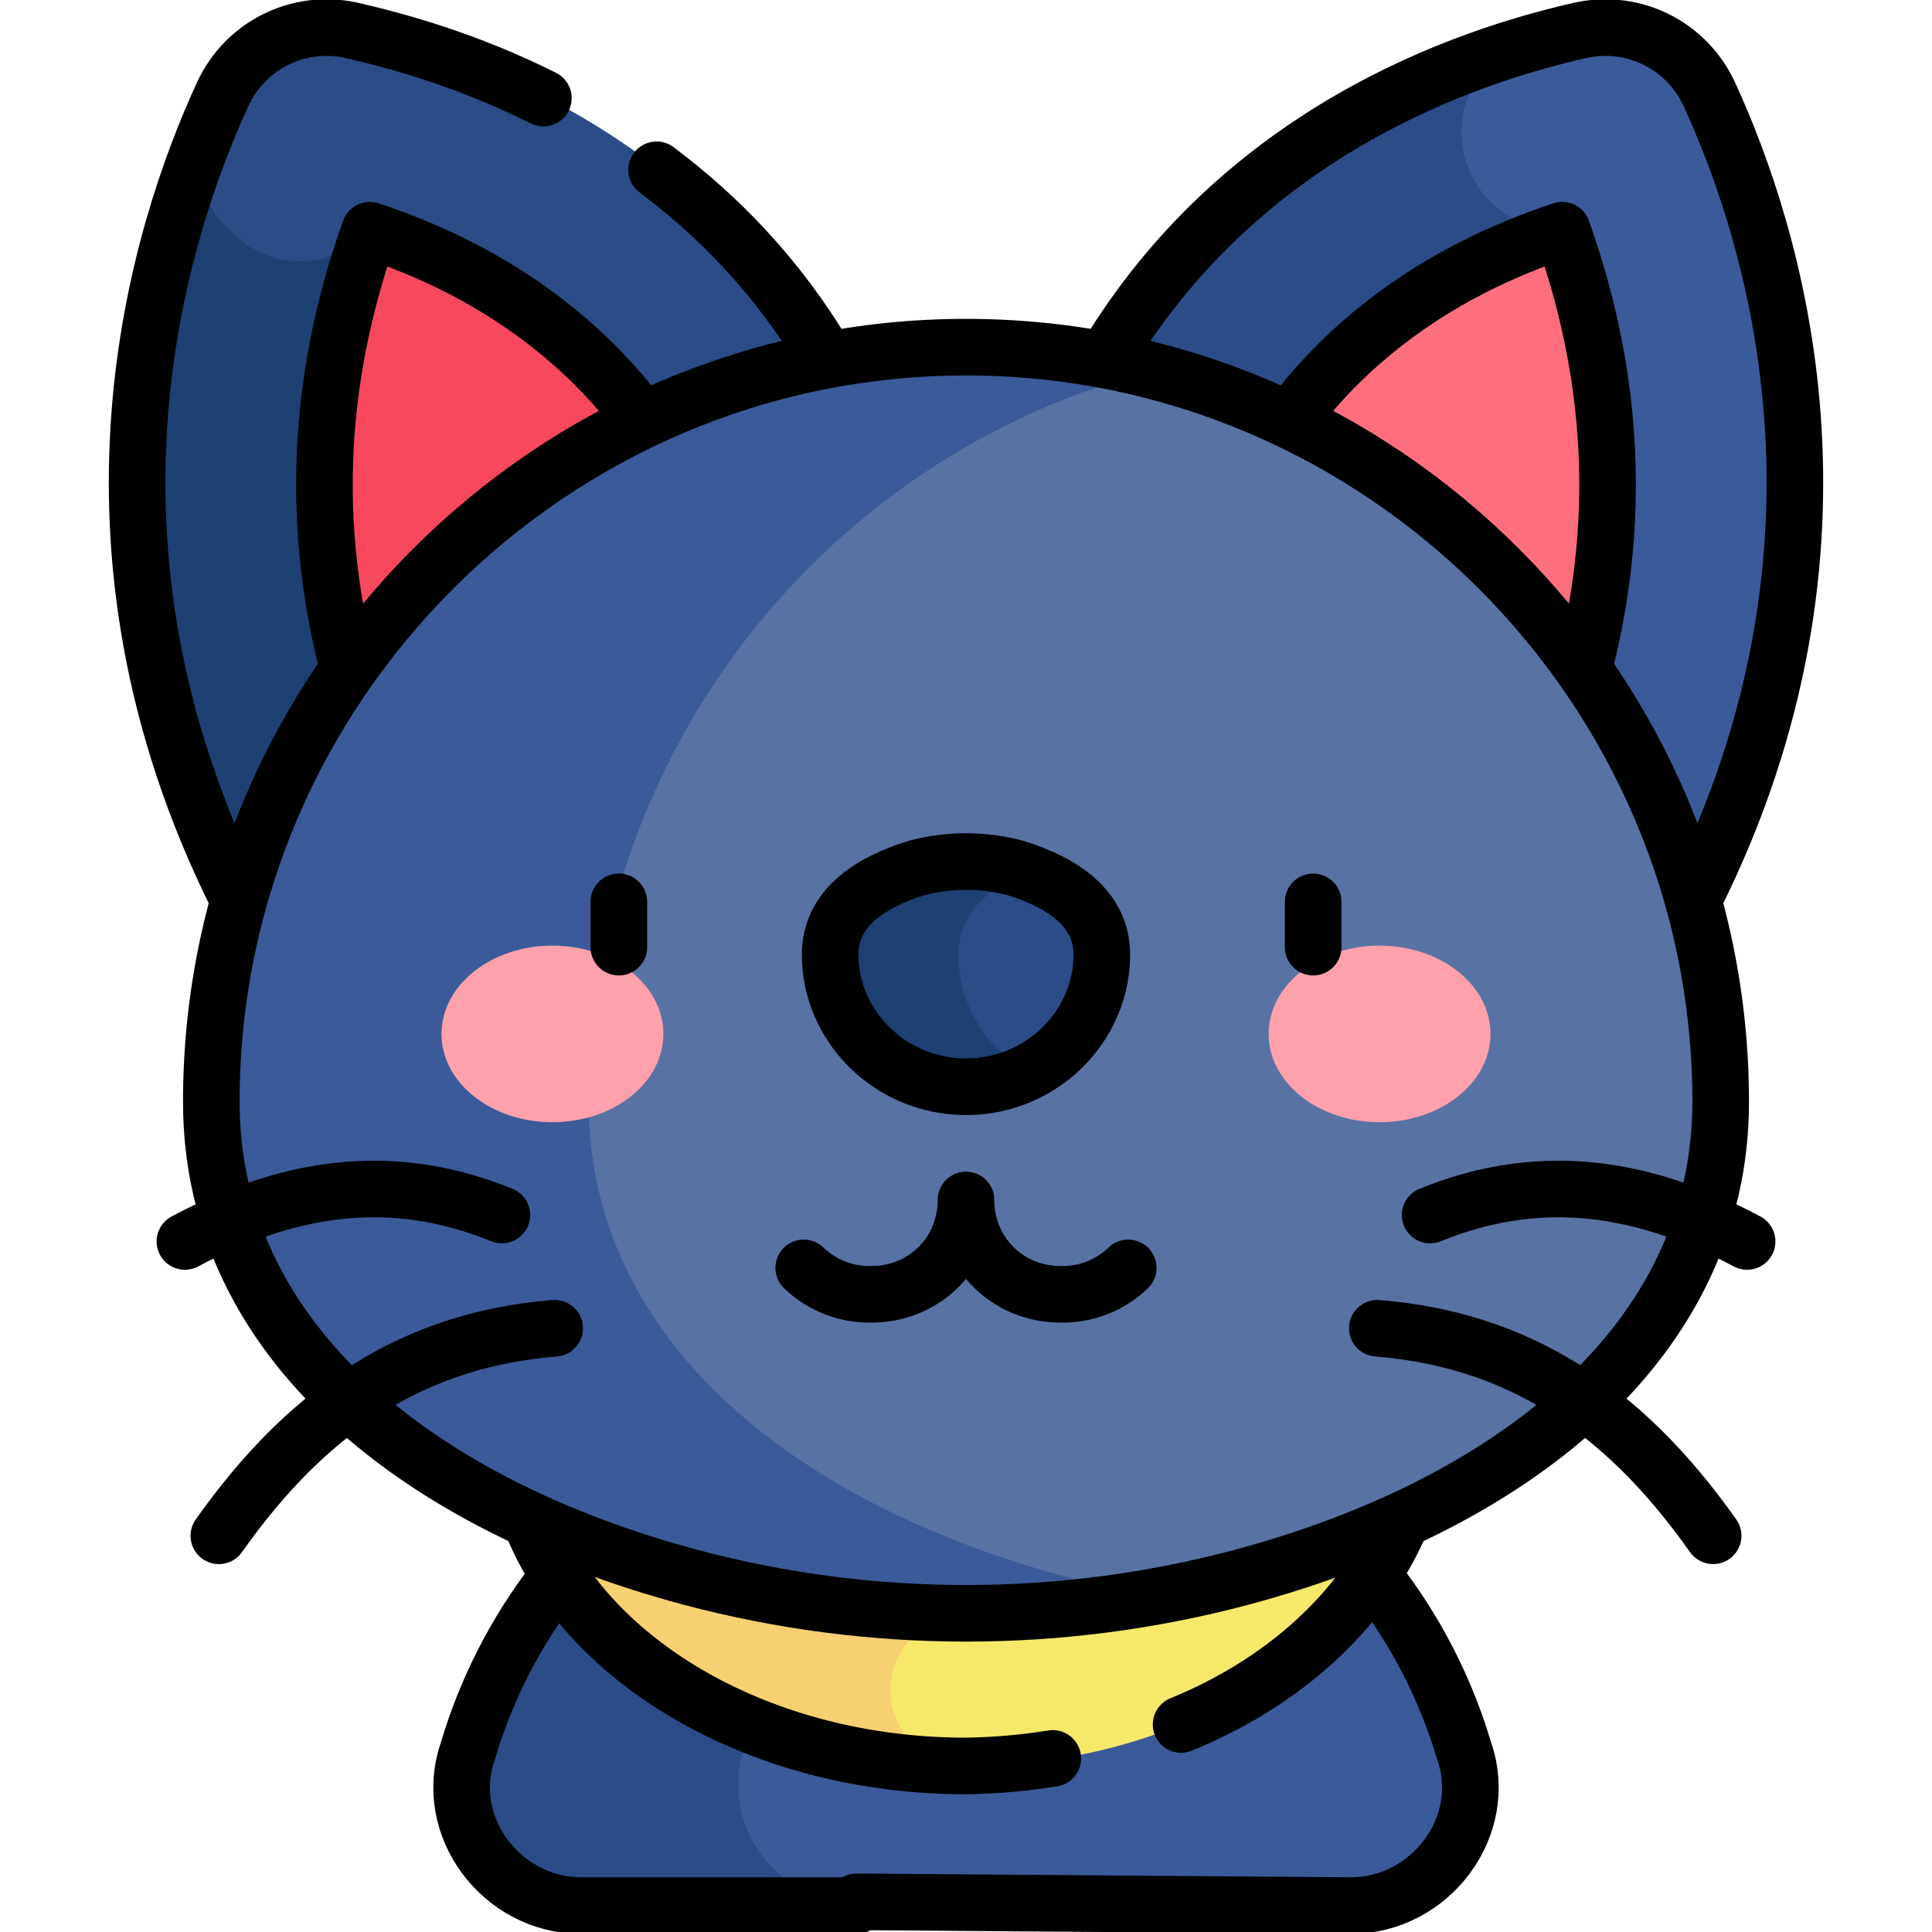
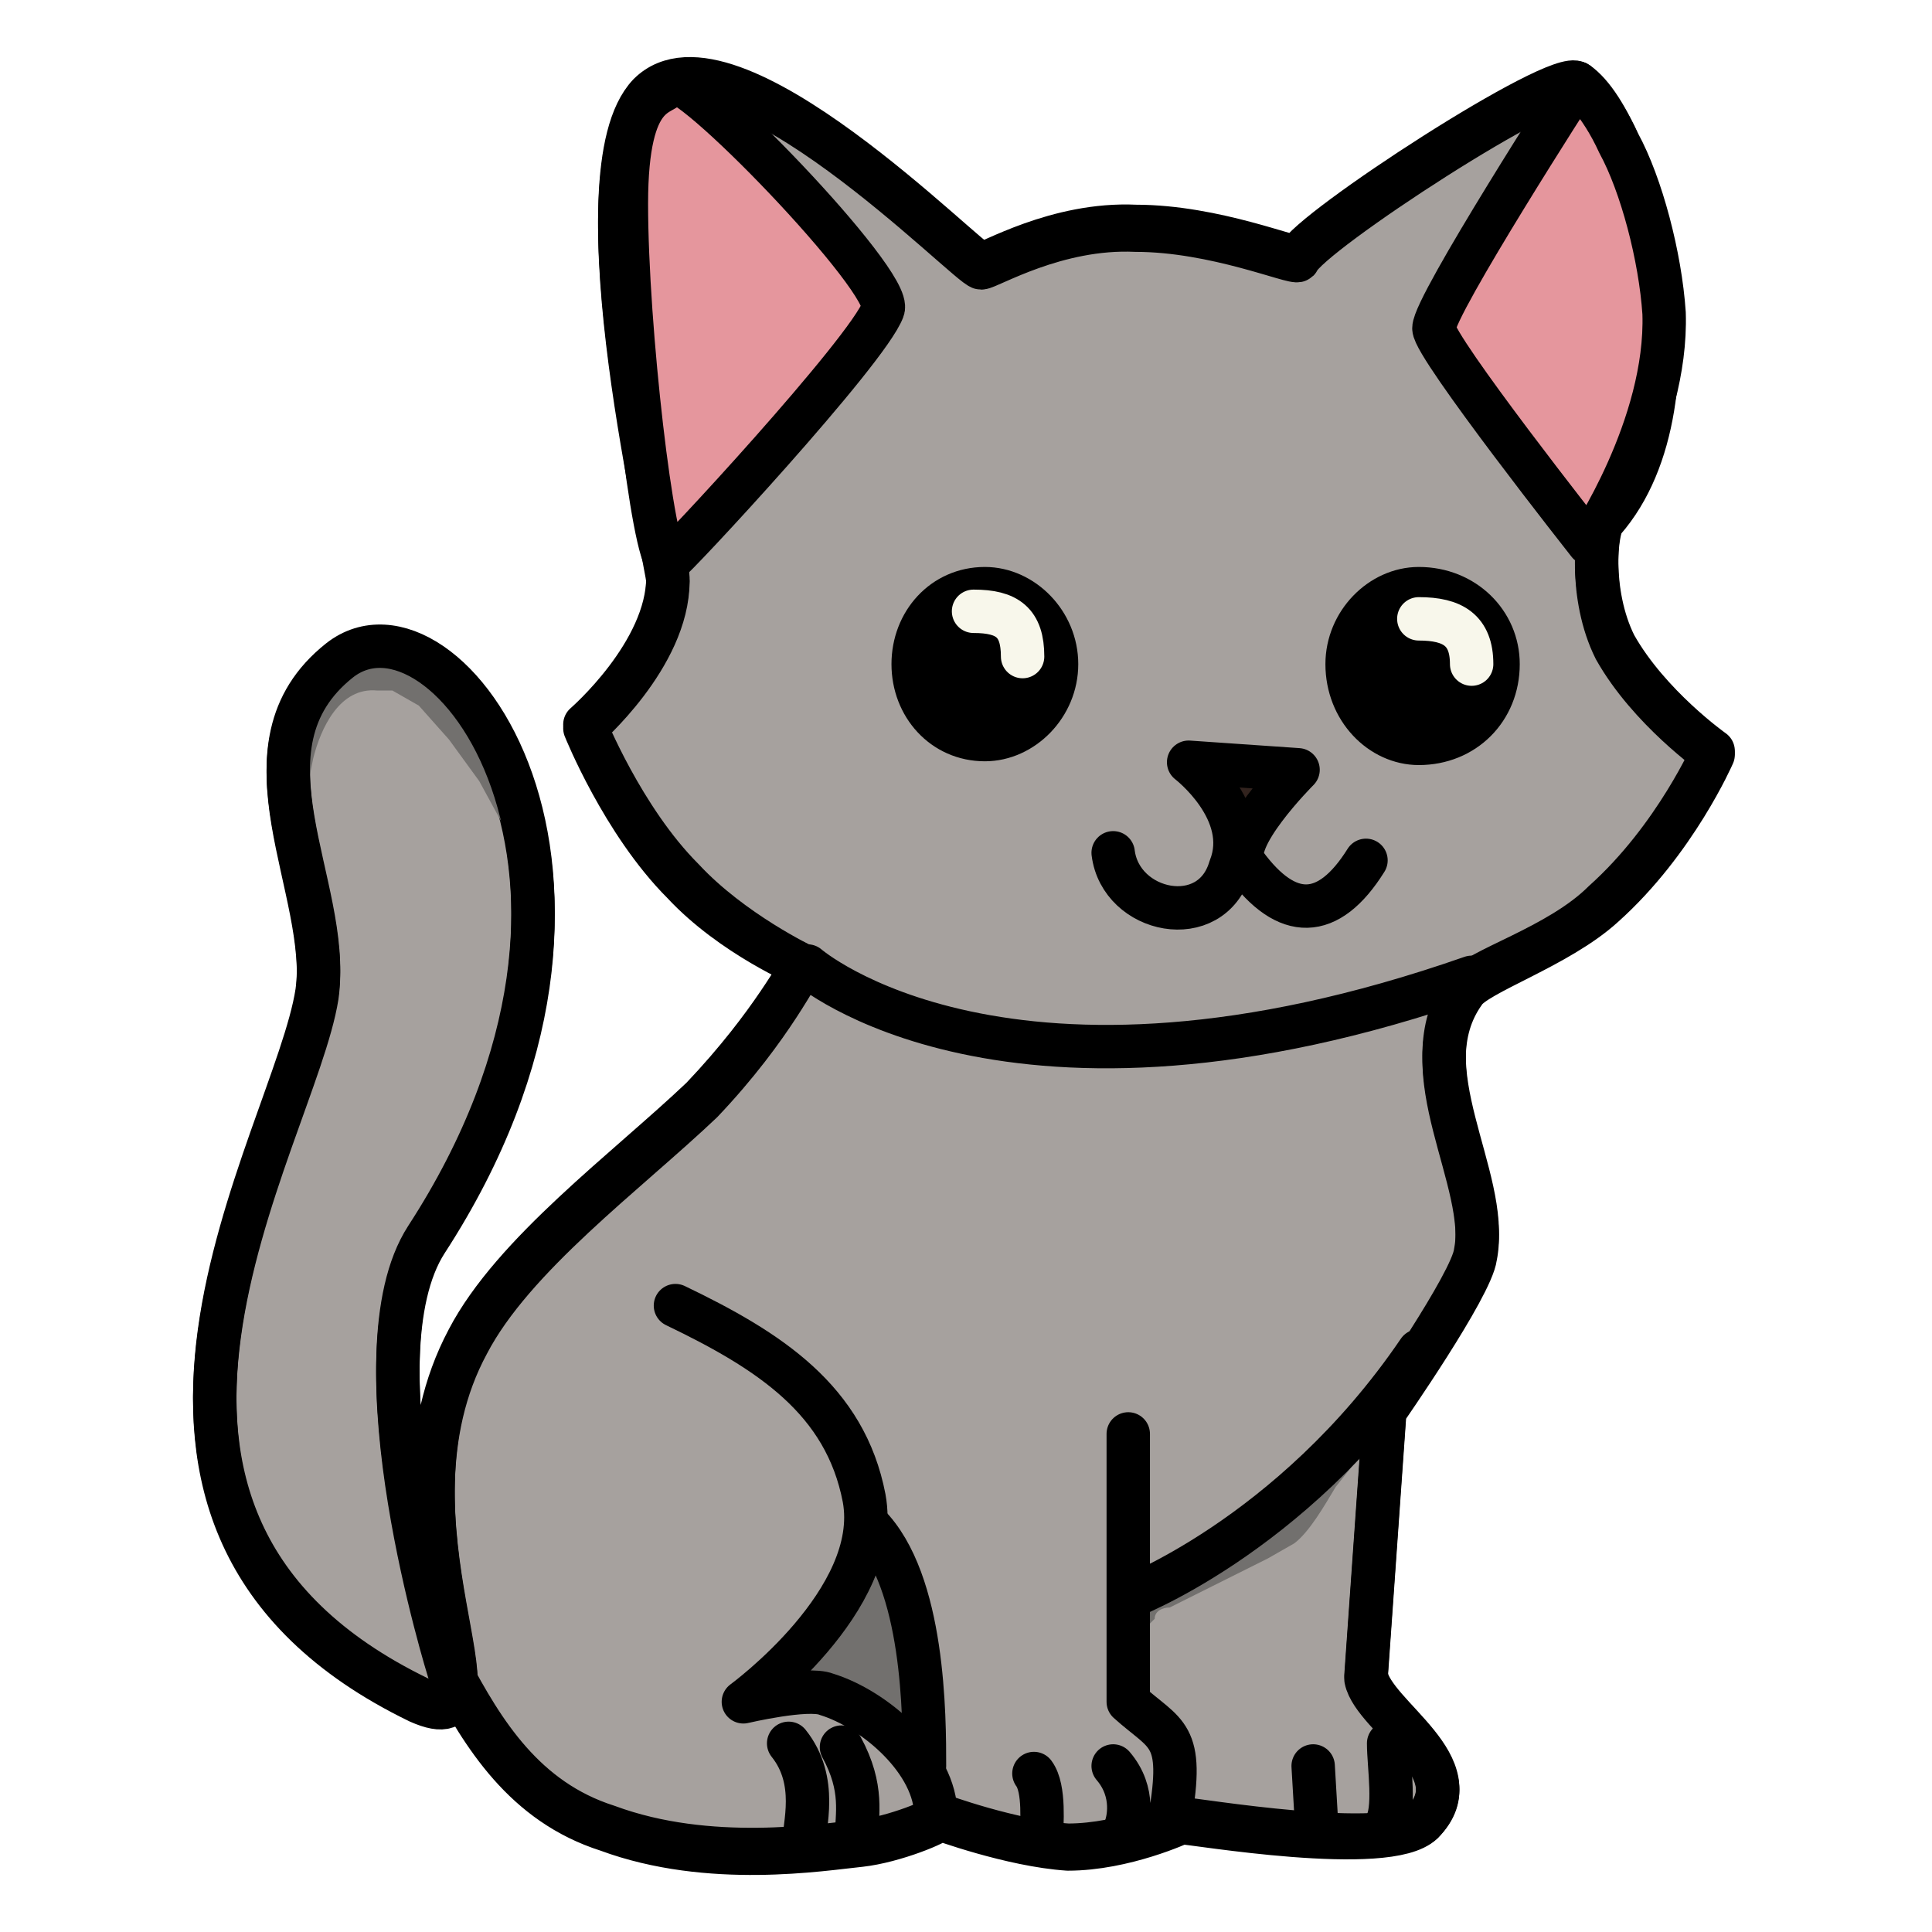
- <svg xmlns="http://www.w3.org/2000/svg" xml:space="preserve" viewBox="0 0 512 512">
-   <path fill="#1e4072" d="M53 38C37 81 20 159 67 246l89-34L98 61 53 38z" data-original="#1e4072" />
-   <path fill="#2b4c87" d="M61 61c10 11 27 11 37 0l58 151 93-35A194 194 0 0 0 93 8c-14-3-28 4-34 17a240 240 0 0 0-6 13c-1 9 1 17 8 23z" data-original="#2b4c87" />
-   <path fill="#f8485e" d="M94 182c-15-49-6-92 4-121 15 5 33 13 50 27 18 15 32 34 41 58l-95 36z" data-original="#f8485e" />
-   <path fill="#2b4c87" d="m414 61-16-47c-48 15-118 56-135 163l80 30 71-146z" data-original="#2b4c87" />
-   <path fill="#3b5a9a" d="M453 25c-6-13-20-20-34-17a217 217 0 0 0-21 6 26 26 0 0 0 16 47l-71 146 102 39c53-97 25-183 8-221z" data-original="#3b5a9a" />
-   <path fill="#ff6e7f" d="M323 146a137 137 0 0 1 91-85c10 29 19 72 4 121l-95-36z" data-original="#ff6e7f" />
-   <path fill="#2b4c87" d="M293 371a139 139 0 0 0-37-5c-62 0-115 41-132 98-7 20 9 40 30 40h73l66-133z" data-original="#2b4c87" />
-   <path fill="#3b5a9a" d="M388 464c-13-45-50-81-95-93-46 12-82 48-96 93-6 20 9 40 29 40h132c21 0 37-20 30-40z" data-original="#3b5a9a" />
-   <path fill="#f7d071" d="M256 288c-66 0-120 40-120 90s54 90 120 90V288z" data-original="#f7d071" />
-   <path fill="#f6e96a" d="M256 288v140a20 20 0 1 0 0 40c66 0 120-41 120-90s-54-90-120-90z" data-original="#f6e96a" />
-   <path fill="#3b5a9a" d="M306 98A200 200 0 0 0 56 292c0 64 56 107 127 126 40 11 82 12 123 5V98z" data-original="#3b5a9a" />
-   <path fill="#5972a4" d="M306 98a200 200 0 0 0-150 194c0 64 56 107 127 126a283 283 0 0 0 23 5 283 283 0 0 0 23-5c71-19 127-62 127-126 0-93-64-172-150-194z" data-original="#5972a4" />
-   <ellipse cx="146.4" cy="274" fill="#ffa1ac" data-original="#ffa1ac" rx="29.4" ry="23.4" />
-   <ellipse cx="365.6" cy="274" fill="#ffa1ac" data-original="#ffa1ac" rx="29.4" ry="23.4" />
-   <path fill="none" stroke="#000" stroke-linecap="round" stroke-linejoin="round" stroke-miterlimit="10" stroke-width="15" d="M164 239v12m184-12v12" data-original="#000000" />
-   <path fill="#1e4072" d="M273 231a51 51 0 0 0-30-1c-13 4-23 11-23 23a36 36 0 0 0 53 31v-53z" data-original="#1e4072" />
-   <path fill="#2b4c87" d="M273 231c-11 4-19 11-19 22 0 13 7 25 19 31 11-6 19-18 19-31 0-11-8-18-19-22z" data-original="#2b4c87" />
-   <path fill="none" stroke="#000" stroke-linecap="round" stroke-linejoin="round" stroke-miterlimit="10" stroke-width="15" d="M174 45c16 12 32 28 45 50M63 238C16 144 42 62 59 25 65 12 79 5 93 8c13 3 31 8 51 18" data-original="#000000" />
-   <path fill="none" stroke="#000" stroke-linecap="round" stroke-linejoin="round" stroke-miterlimit="10" stroke-width="15" d="M92 176c-12-47-4-87 6-115 15 5 33 13 50 27a131 131 0 0 1 22 23m279 127c47-94 21-176 4-213-6-13-20-20-34-17-31 7-90 27-126 87" data-original="#000000" />
-   <path fill="none" stroke="#000" stroke-linecap="round" stroke-linejoin="round" stroke-miterlimit="10" stroke-width="15" d="M342 111a131 131 0 0 1 22-23c17-14 35-22 50-27 10 28 18 68 6 115M147 419a138 138 0 0 0-23 45c-7 20 9 41 30 41h73v-1l131 1c21 0 37-21 30-41a138 138 0 0 0-23-45" data-original="#000000" />
-   <path fill="none" stroke="#000" stroke-linecap="round" stroke-linejoin="round" stroke-miterlimit="10" stroke-width="15" d="M279 466a160 160 0 0 1-23 2c-54 0-100-27-115-64m230 0c-10 23-31 42-58 53" data-original="#000000" />
-   <path fill="none" stroke="#000" stroke-linecap="round" stroke-linejoin="round" stroke-miterlimit="10" stroke-width="15" d="M256 92C146 92 56 182 56 292c0 64 56 107 127 126a284 284 0 0 0 146 0c71-19 127-62 127-126 0-110-90-200-200-200z" data-original="#000000" />
-   <path fill="none" stroke="#000" stroke-linecap="round" stroke-linejoin="round" stroke-miterlimit="10" stroke-width="15" d="M256 288c20 0 36-16 36-35 0-12-10-19-23-23a51 51 0 0 0-26 0c-13 4-23 11-23 23 0 19 16 35 36 35zm43 48a25 25 0 0 1-18 7c-14 0-25-11-25-25m-43 18a25 25 0 0 0 18 7c14 0 25-11 25-25m109 34c37 3 65 21 89 55m-75-85c27-11 54-9 84 7m-316 23c-37 3-65 21-89 55m75-85c-27-11-54-9-84 7" data-original="#000000" />
+ <svg xmlns="http://www.w3.org/2000/svg" version="1.2" viewBox="0 0 512 512">
+   <style>.b{fill:#72706e}.d,.h{fill:none;stroke:#000;stroke-linecap:round;stroke-linejoin:round;stroke-width:11.5}.h{stroke:#f8f7eb}</style>
+   <path d="M119 443s-26-83-6-114c63-97 5-175-23-153-29 22-2 60-6 88-6 38-72 139 27 187 27 12-13-47 13-95 12-23 42-45 62-64 19-20 26-36 27-36 0 0-19-8-32-22-16-16-26-41-26-41s22-19 22-39c0-5-25-107-5-128 21-21 85 45 88 45 2 0 20-11 41-10 21 0 42 9 43 8 3-7 69-50 74-46 16 11 35 83 7 115-2 2-4 20 3 34 9 16 26 28 26 28s-10 23-29 40c-12 11-34 18-37 23-15 21 7 50 3 70-1 8-24 41-24 41l-5 71c2 10 29 24 15 38-9 9-61 0-64 0 0 0-15 7-30 7-15-1-34-8-34-8 0 1-12 6-21 7-10 1-40 6-67-4-22-7-33-25-42-42z" style="fill:#a6a19e;stroke:#000;stroke-linecap:round;stroke-linejoin:round;stroke-width:11.5" />
+   <path d="m366 377-5 3-3 2-2 3-4 5-11 13-15 6-15 9c-4 3-8 6-10 10v14l1 6v3h1v-3l1-7v-10l2-2c0-2 2-3 4-3l8-4 6-3 6-3 6-3 7-4c4-3 8-10 11-15l4-5 3-5 2-3z" class="b" />
+   <path d="M242 458s0-18-2-26c-1-4-5-20-8-17l-23 30 18 3z" style="fill:#72706e;stroke:#72706e;stroke-linecap:round;stroke-linejoin:round;stroke-width:11.5" />
+   <path d="M100 174c-4 0-8 1-11 4l-4 3-4 7c-2 5-3 11-3 16 0 9 3 17 5 24v4l1 3v3l1 4-2-12-1-6v-6l-1-6 1-6 1-5c2-8 7-19 17-18h4l7 4 8 9 8 11 6 11 5 11 1 16c0-7 0-14-2-20l-6-21c-3-7-7-15-13-21-4-5-11-9-18-9z" class="b" />
+   <path d="M119 442s-26-83-6-114c63-97 5-175-23-153-29 23-2 60-6 88-6 39-72 139 27 187 27 12-13-46 13-95 12-23 42-45 62-64 19-20 26-35 27-35 0 0-19-9-32-23-16-16-26-41-26-41s22-19 22-39c0-5-25-107-5-128 21-21 85 45 88 45 2 0 20-11 41-10 21 0 42 9 43 8 3-7 69-50 74-46 16 11 35 83 7 115-2 2-4 20 3 34 9 16 26 28 26 28s-10 23-29 40c-12 12-34 18-37 23-15 21 7 50 3 70-1 8-24 41-24 41l-5 71c2 11 29 24 15 39-9 8-61-1-64-1 0 0-15 7-30 7-15-1-34-8-34-8 0 1-12 6-21 7-10 1-40 6-67-4-22-7-33-25-42-42z" class="d" />
+   <path d="M418 22s-38 59-38 65c0 5 41 57 41 57s21-31 20-61c-1-15-6-34-12-45-5-11-11-16-11-16zm-240 0c3-5 59 53 56 60-4 11-56 67-57 67-4-2-11-62-11-95 0-32 10-28 12-32z" style="fill:#e5969d;stroke:#000;stroke-linecap:round;stroke-linejoin:round;stroke-width:11.5" />
+   <path d="M242 176c0-11 8-20 19-20 10 0 19 9 19 20s-9 20-19 20c-11 0-19-9-19-20zm115 0c0-11 9-20 19-20 12 0 21 9 21 20 0 12-9 21-21 21-10 0-19-9-19-21z" style="stroke:#000;stroke-linecap:round;stroke-linejoin:round;stroke-width:11.5" />
+   <path d="M337 205c-2 1-13-2-14 0-2 2 7 9 7 11v2c1-1 8-11 7-12-2-2-10 0-10 0s6 5 6 9" style="fill:#32231e;stroke:#32231e;stroke-linecap:round;stroke-linejoin:round;stroke-width:11.5" />
+   <path fill-rule="evenodd" d="M295 226c2 16 26 21 31 4 6-15-11-28-11-28l29 2s-19 19-14 25c11 15 22 15 32-1M390 259c-123 43-176-3-176-3M348 468l1 17M368 462c0 6 2 18-1 22M300 423c-3 1 42-15 76-65" class="d" />
+   <path fill-rule="evenodd" d="M299 380v71c10 9 15 8 11 31M230 404c15 15 15 51 15 64M274 470c3 4 2 14 2 17M295 468c6 7 4 15 3 17" class="d" />
+   <path fill-rule="evenodd" d="M179 346c25 12 45 25 50 51 5 27-32 54-32 54s17-4 22-2c13 4 29 18 29 32M209 462c8 10 4 22 4 27" class="d" />
+   <path fill-rule="evenodd" d="M223 463c6 11 4 18 4 24" class="d" />
+   <path fill-rule="evenodd" d="M376 164c9 0 14 3 14 12M258 162c9 0 13 3 13 12" class="h" />
</svg>
